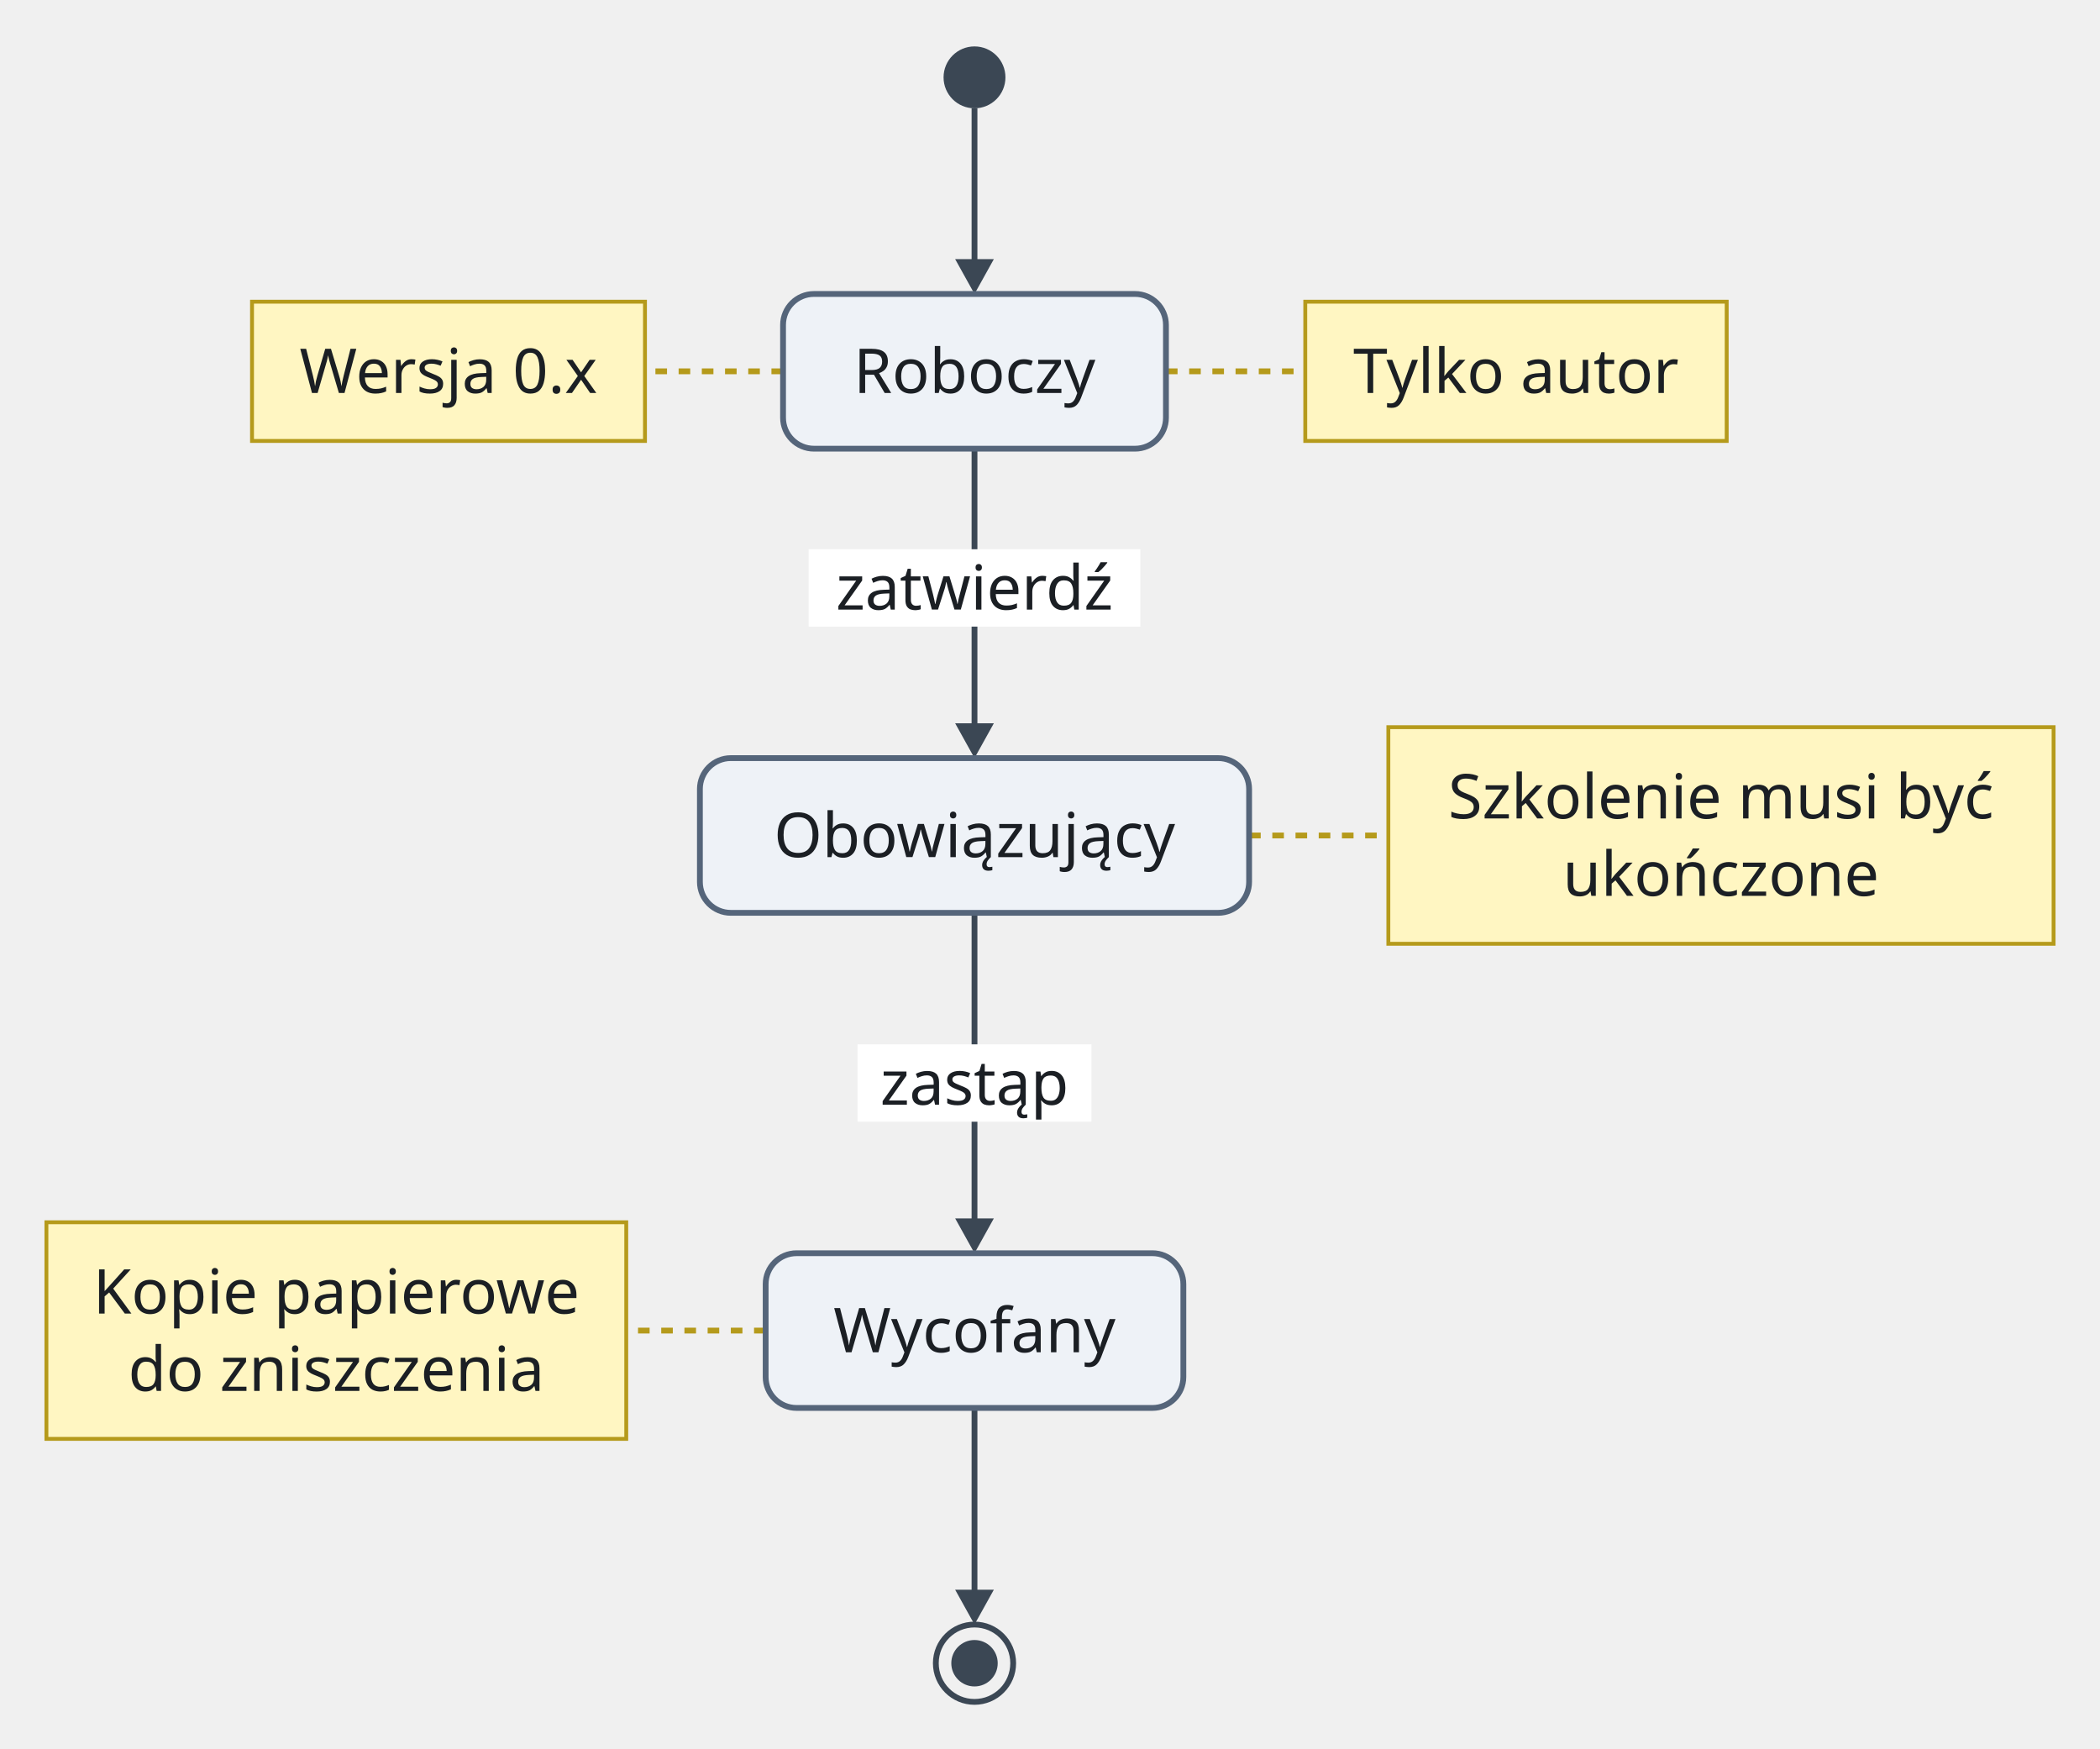
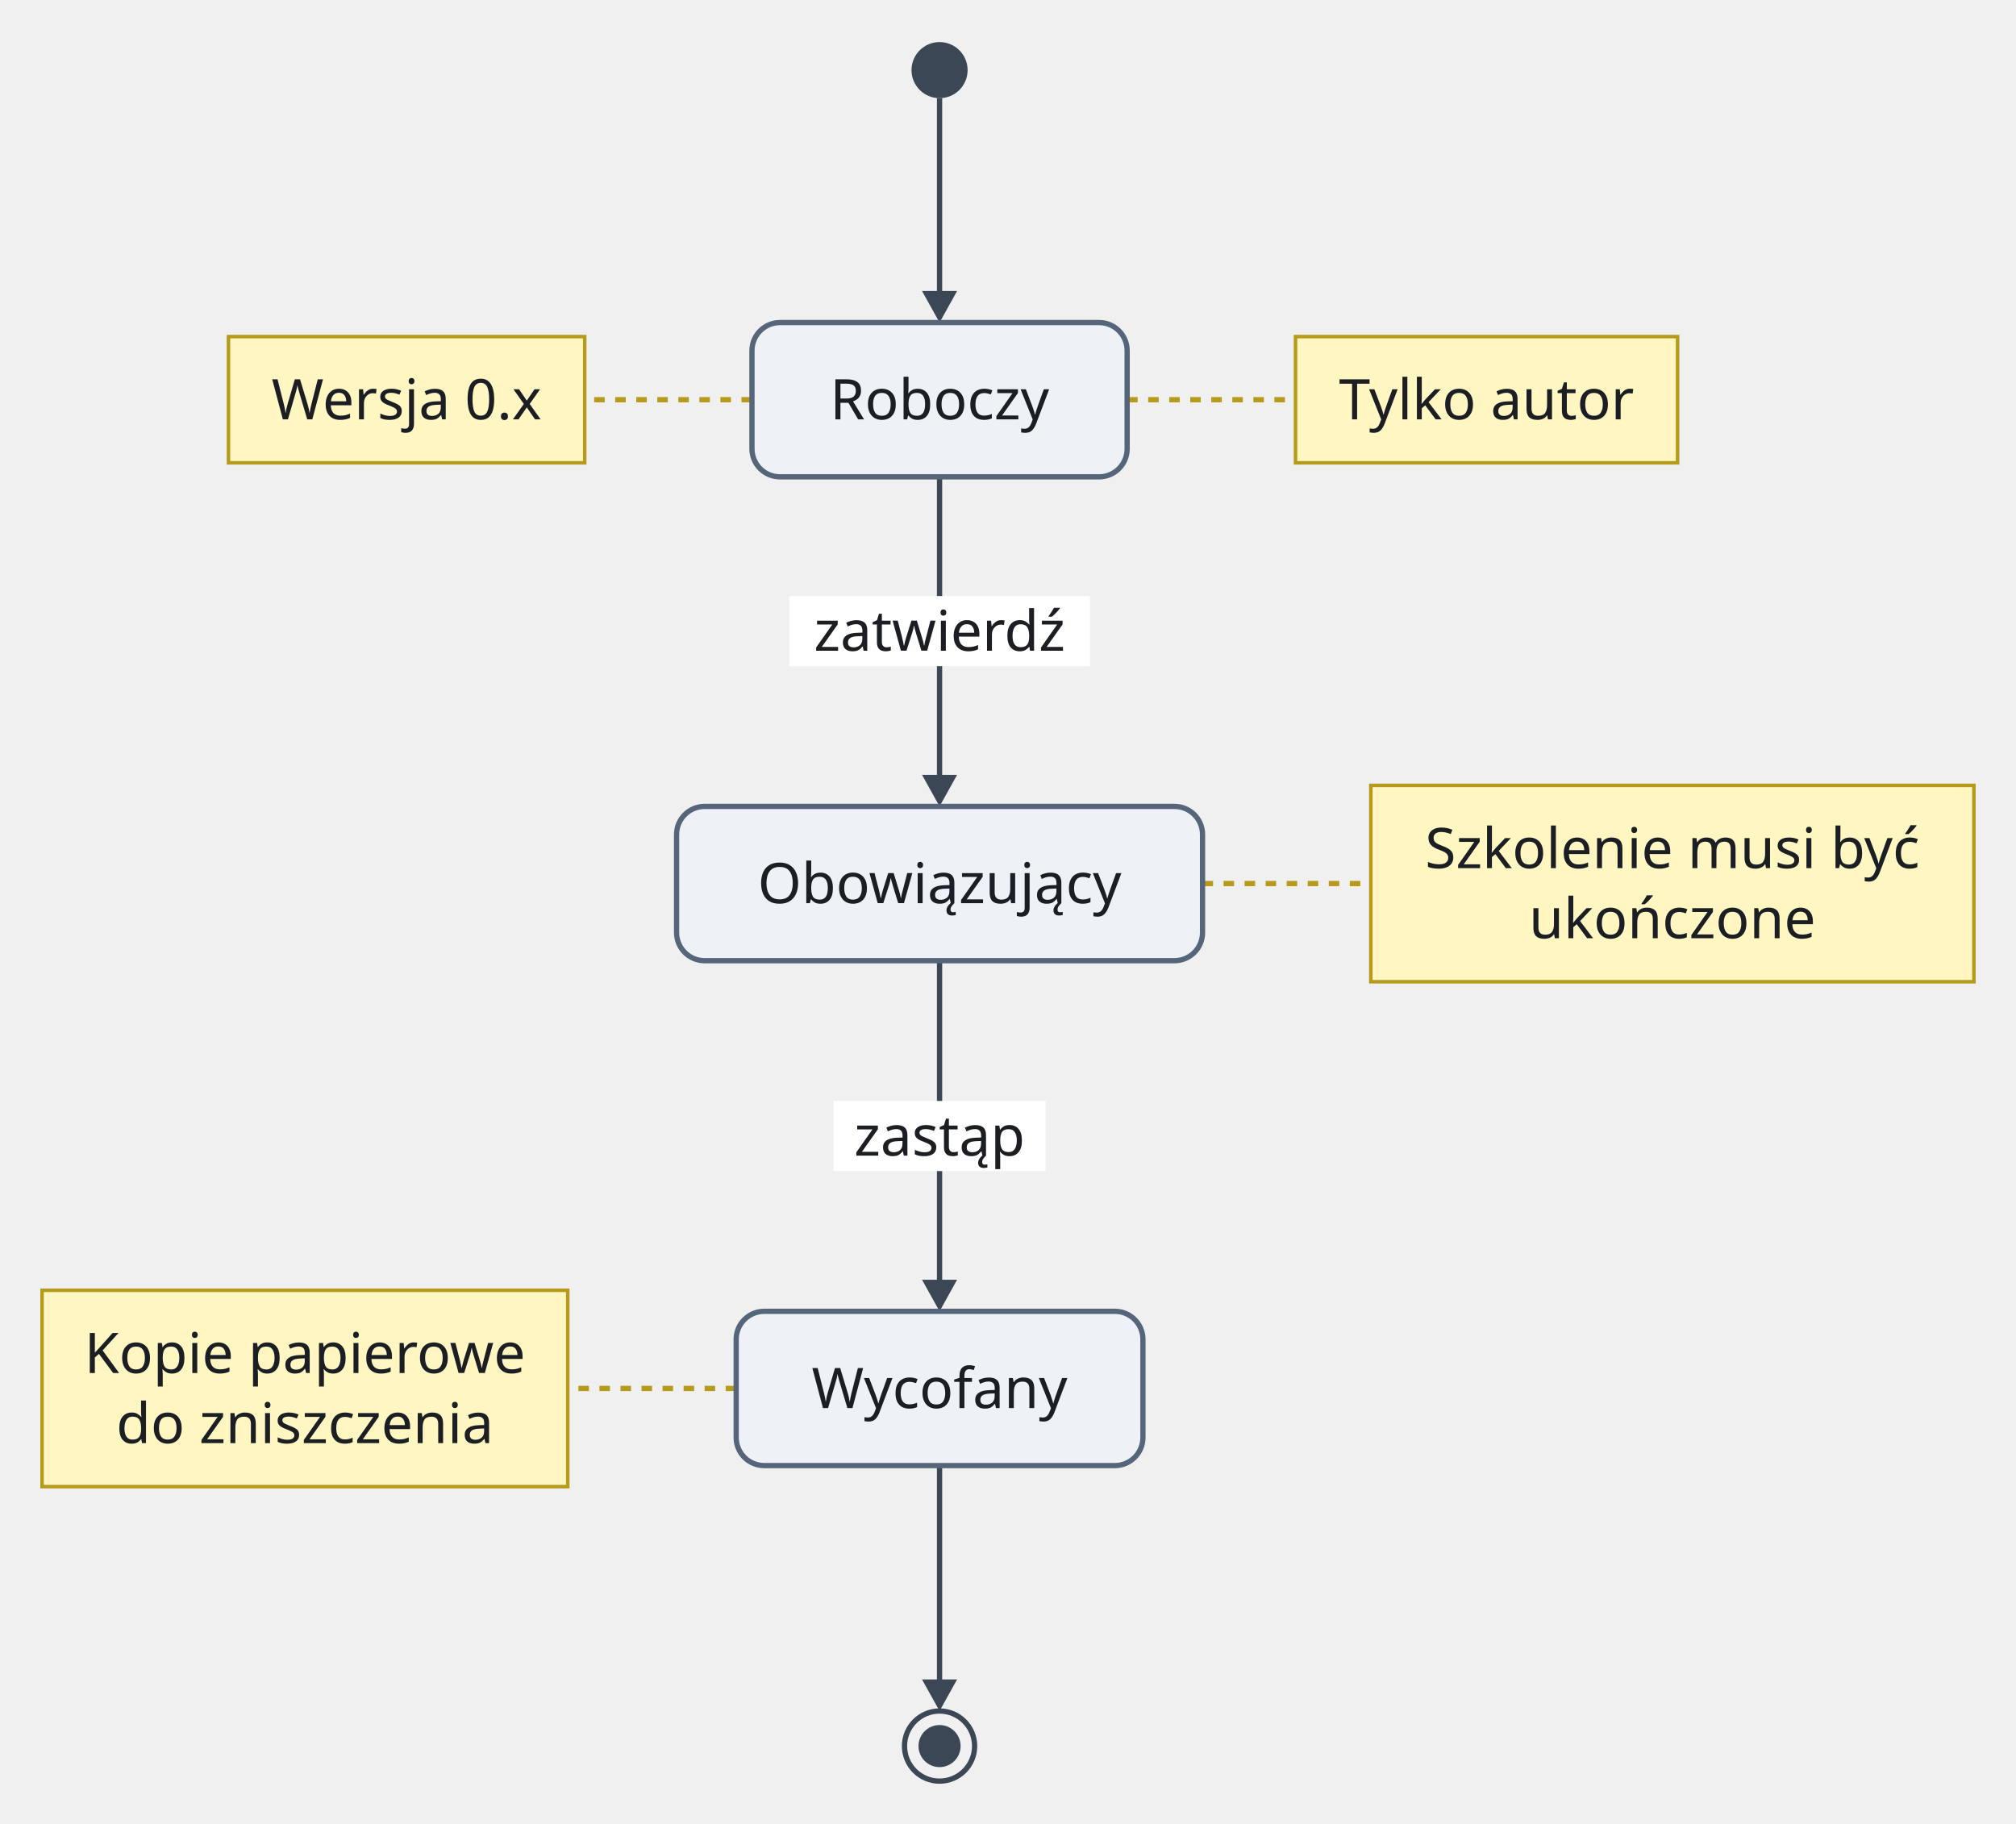
- <svg xmlns="http://www.w3.org/2000/svg" version="1.1" width="542.96" height="452" viewBox="-11.96 -12 542.96 452" role="img" font-family="sans-serif" font-size="16">
-   <line class="note-link" x1="190.5" y1="84" x2="154.8" y2="84" fill="none" stroke="#b59a1b" stroke-width="1.5" stroke-dasharray="3 3" />
-   <line class="note-link" x1="289.5" y1="84" x2="325.52" y2="84" fill="none" stroke="#b59a1b" stroke-width="1.5" stroke-dasharray="3 3" />
-   <line class="note-link" x1="311" y1="204" x2="347" y2="204" fill="none" stroke="#b59a1b" stroke-width="1.5" stroke-dasharray="3 3" />
-   <line class="note-link" x1="186" y1="332" x2="149.96" y2="332" fill="none" stroke="#b59a1b" stroke-width="1.5" stroke-dasharray="3 3" />
-   <path class="edge" d="M240 16 L240 40 L240 57.7" fill="none" stroke="#3b4754" stroke-width="1.5" />
-   <path class="edge" d="M240 104 L240 128 L240 152 L240 177.7" fill="none" stroke="#3b4754" stroke-width="1.5" />
-   <path class="edge" d="M240 224 L240 256 L240 280 L240 305.7" fill="none" stroke="#3b4754" stroke-width="1.5" />
-   <path class="edge" d="M240 352 L240 384 L240 401.7" fill="none" stroke="#3b4754" stroke-width="1.5" />
-   <rect class="edge-label-background" x="197.12" y="130" width="85.76" height="20" fill="#ffffff" />
-   <rect class="edge-label-background" x="209.76" y="258" width="60.48" height="20" fill="#ffffff" />
-   <polygon class="arrowhead" points="240,64 235,55 245,55" fill="#3b4754" />
-   <polygon class="arrowhead" points="240,184 235,175 245,175" fill="#3b4754" />
-   <polygon class="arrowhead" points="240,312 235,303 245,303" fill="#3b4754" />
-   <polygon class="arrowhead" points="240,408 235,399 245,399" fill="#3b4754" />
-   <circle class="node" cx="240" cy="8" r="8" fill="#3b4754" />
-   <rect class="note" x="53.2" y="66" width="101.6" height="36" fill="#fff6c2" stroke="#b59a1b" stroke-width="1" />
-   <rect class="node" x="190.5" y="64" width="99" height="40" rx="8" fill="#eef2f7" stroke="#55657a" stroke-width="1.5" />
-   <rect class="note" x="325.52" y="66" width="108.96" height="36" fill="#fff6c2" stroke="#b59a1b" stroke-width="1" />
-   <rect class="node" x="169" y="184" width="142" height="40" rx="8" fill="#eef2f7" stroke="#55657a" stroke-width="1.5" />
-   <rect class="note" x="347" y="176" width="172" height="56" fill="#fff6c2" stroke="#b59a1b" stroke-width="1" />
-   <rect class="note" x="0.04" y="304" width="149.92" height="56" fill="#fff6c2" stroke="#b59a1b" stroke-width="1" />
-   <rect class="node" x="186" y="312" width="108" height="40" rx="8" fill="#eef2f7" stroke="#55657a" stroke-width="1.5" />
-   <circle class="node" cx="240" cy="418" r="10" fill="none" stroke="#3b4754" stroke-width="1.5" />
-   <circle class="node-detail" cx="240" cy="418" r="6" fill="#3b4754" />
-   <text class="note-label" x="104" y="89.6" text-anchor="middle" fill="#1b1f24">Wersja 0.x</text>
-   <text class="node-label" x="240" y="89.6" text-anchor="middle" fill="#1b1f24">Roboczy</text>
-   <text class="note-label" x="380" y="89.6" text-anchor="middle" fill="#1b1f24">Tylko autor</text>
-   <text class="node-label" x="240" y="209.6" text-anchor="middle" fill="#1b1f24">Obowiązujący</text>
-   <text class="note-label" x="433" y="199.6" text-anchor="middle" fill="#1b1f24">Szkolenie musi być</text>
-   <text class="note-label" x="433" y="219.6" text-anchor="middle" fill="#1b1f24">ukończone</text>
-   <text class="note-label" x="75" y="327.6" text-anchor="middle" fill="#1b1f24">Kopie papierowe</text>
-   <text class="note-label" x="75" y="347.6" text-anchor="middle" fill="#1b1f24">do zniszczenia</text>
-   <text class="node-label" x="240" y="337.6" text-anchor="middle" fill="#1b1f24">Wycofany</text>
-   <text class="edge-label" x="240" y="145.6" text-anchor="middle" fill="#1b1f24">zatwierdź</text>
-   <text class="edge-label" x="240" y="273.6" text-anchor="middle" fill="#1b1f24">zastąp</text>
+ <svg xmlns="http://www.w3.org/2000/svg" version="1.1" width="574.96" height="520" viewBox="-11.96 -12 574.96 520" role="img" font-family="sans-serif" font-size="16">
+   <line class="note-link" x1="202.5" y1="102" x2="154.8" y2="102" fill="none" stroke="#b59a1b" stroke-width="1.5" stroke-dasharray="3 3" />
+   <line class="note-link" x1="309.5" y1="102" x2="357.52" y2="102" fill="none" stroke="#b59a1b" stroke-width="1.5" stroke-dasharray="3 3" />
+   <line class="note-link" x1="331" y1="240" x2="379" y2="240" fill="none" stroke="#b59a1b" stroke-width="1.5" stroke-dasharray="3 3" />
+   <line class="note-link" x1="198" y1="384" x2="149.96" y2="384" fill="none" stroke="#b59a1b" stroke-width="1.5" stroke-dasharray="3 3" />
+   <path class="edge" d="M256 16 L256 48 L256 73.7" fill="none" stroke="#3b4754" stroke-width="1.5" />
+   <path class="edge" d="M256 124 L256 156 L256 180 L256 211.7" fill="none" stroke="#3b4754" stroke-width="1.5" />
+   <path class="edge" d="M256 262 L256 300 L256 324 L256 355.7" fill="none" stroke="#3b4754" stroke-width="1.5" />
+   <path class="edge" d="M256 406 L256 444 L256 469.7" fill="none" stroke="#3b4754" stroke-width="1.5" />
+   <rect class="edge-label-background" x="213.12" y="158" width="85.76" height="20" fill="#ffffff" />
+   <rect class="edge-label-background" x="225.76" y="302" width="60.48" height="20" fill="#ffffff" />
+   <polygon class="arrowhead" points="256,80 251,71 261,71" fill="#3b4754" />
+   <polygon class="arrowhead" points="256,218 251,209 261,209" fill="#3b4754" />
+   <polygon class="arrowhead" points="256,362 251,353 261,353" fill="#3b4754" />
+   <polygon class="arrowhead" points="256,476 251,467 261,467" fill="#3b4754" />
+   <circle class="node" cx="256" cy="8" r="8" fill="#3b4754" />
+   <rect class="note" x="53.2" y="84" width="101.6" height="36" fill="#fff6c2" stroke="#b59a1b" stroke-width="1" />
+   <rect class="node" x="202.5" y="80" width="107" height="44" rx="8" fill="#eef2f7" stroke="#55657a" stroke-width="1.5" />
+   <rect class="note" x="357.52" y="84" width="108.96" height="36" fill="#fff6c2" stroke="#b59a1b" stroke-width="1" />
+   <rect class="node" x="181" y="218" width="150" height="44" rx="8" fill="#eef2f7" stroke="#55657a" stroke-width="1.5" />
+   <rect class="note" x="379" y="212" width="172" height="56" fill="#fff6c2" stroke="#b59a1b" stroke-width="1" />
+   <rect class="note" x="0.04" y="356" width="149.92" height="56" fill="#fff6c2" stroke="#b59a1b" stroke-width="1" />
+   <rect class="node" x="198" y="362" width="116" height="44" rx="8" fill="#eef2f7" stroke="#55657a" stroke-width="1.5" />
+   <circle class="node" cx="256" cy="486" r="10" fill="none" stroke="#3b4754" stroke-width="1.5" />
+   <circle class="node-detail" cx="256" cy="486" r="6" fill="#3b4754" />
+   <text class="note-label" x="104" y="107.6" text-anchor="middle" fill="#1b1f24">Wersja 0.x</text>
+   <text class="node-label" x="256" y="107.6" text-anchor="middle" fill="#1b1f24">Roboczy</text>
+   <text class="note-label" x="412" y="107.6" text-anchor="middle" fill="#1b1f24">Tylko autor</text>
+   <text class="node-label" x="256" y="245.6" text-anchor="middle" fill="#1b1f24">Obowiązujący</text>
+   <text class="note-label" x="465" y="235.6" text-anchor="middle" fill="#1b1f24">Szkolenie musi być</text>
+   <text class="note-label" x="465" y="255.6" text-anchor="middle" fill="#1b1f24">ukończone</text>
+   <text class="note-label" x="75" y="379.6" text-anchor="middle" fill="#1b1f24">Kopie papierowe</text>
+   <text class="note-label" x="75" y="399.6" text-anchor="middle" fill="#1b1f24">do zniszczenia</text>
+   <text class="node-label" x="256" y="389.6" text-anchor="middle" fill="#1b1f24">Wycofany</text>
+   <text class="edge-label" x="256" y="173.6" text-anchor="middle" fill="#1b1f24">zatwierdź</text>
+   <text class="edge-label" x="256" y="317.6" text-anchor="middle" fill="#1b1f24">zastąp</text>
</svg>
